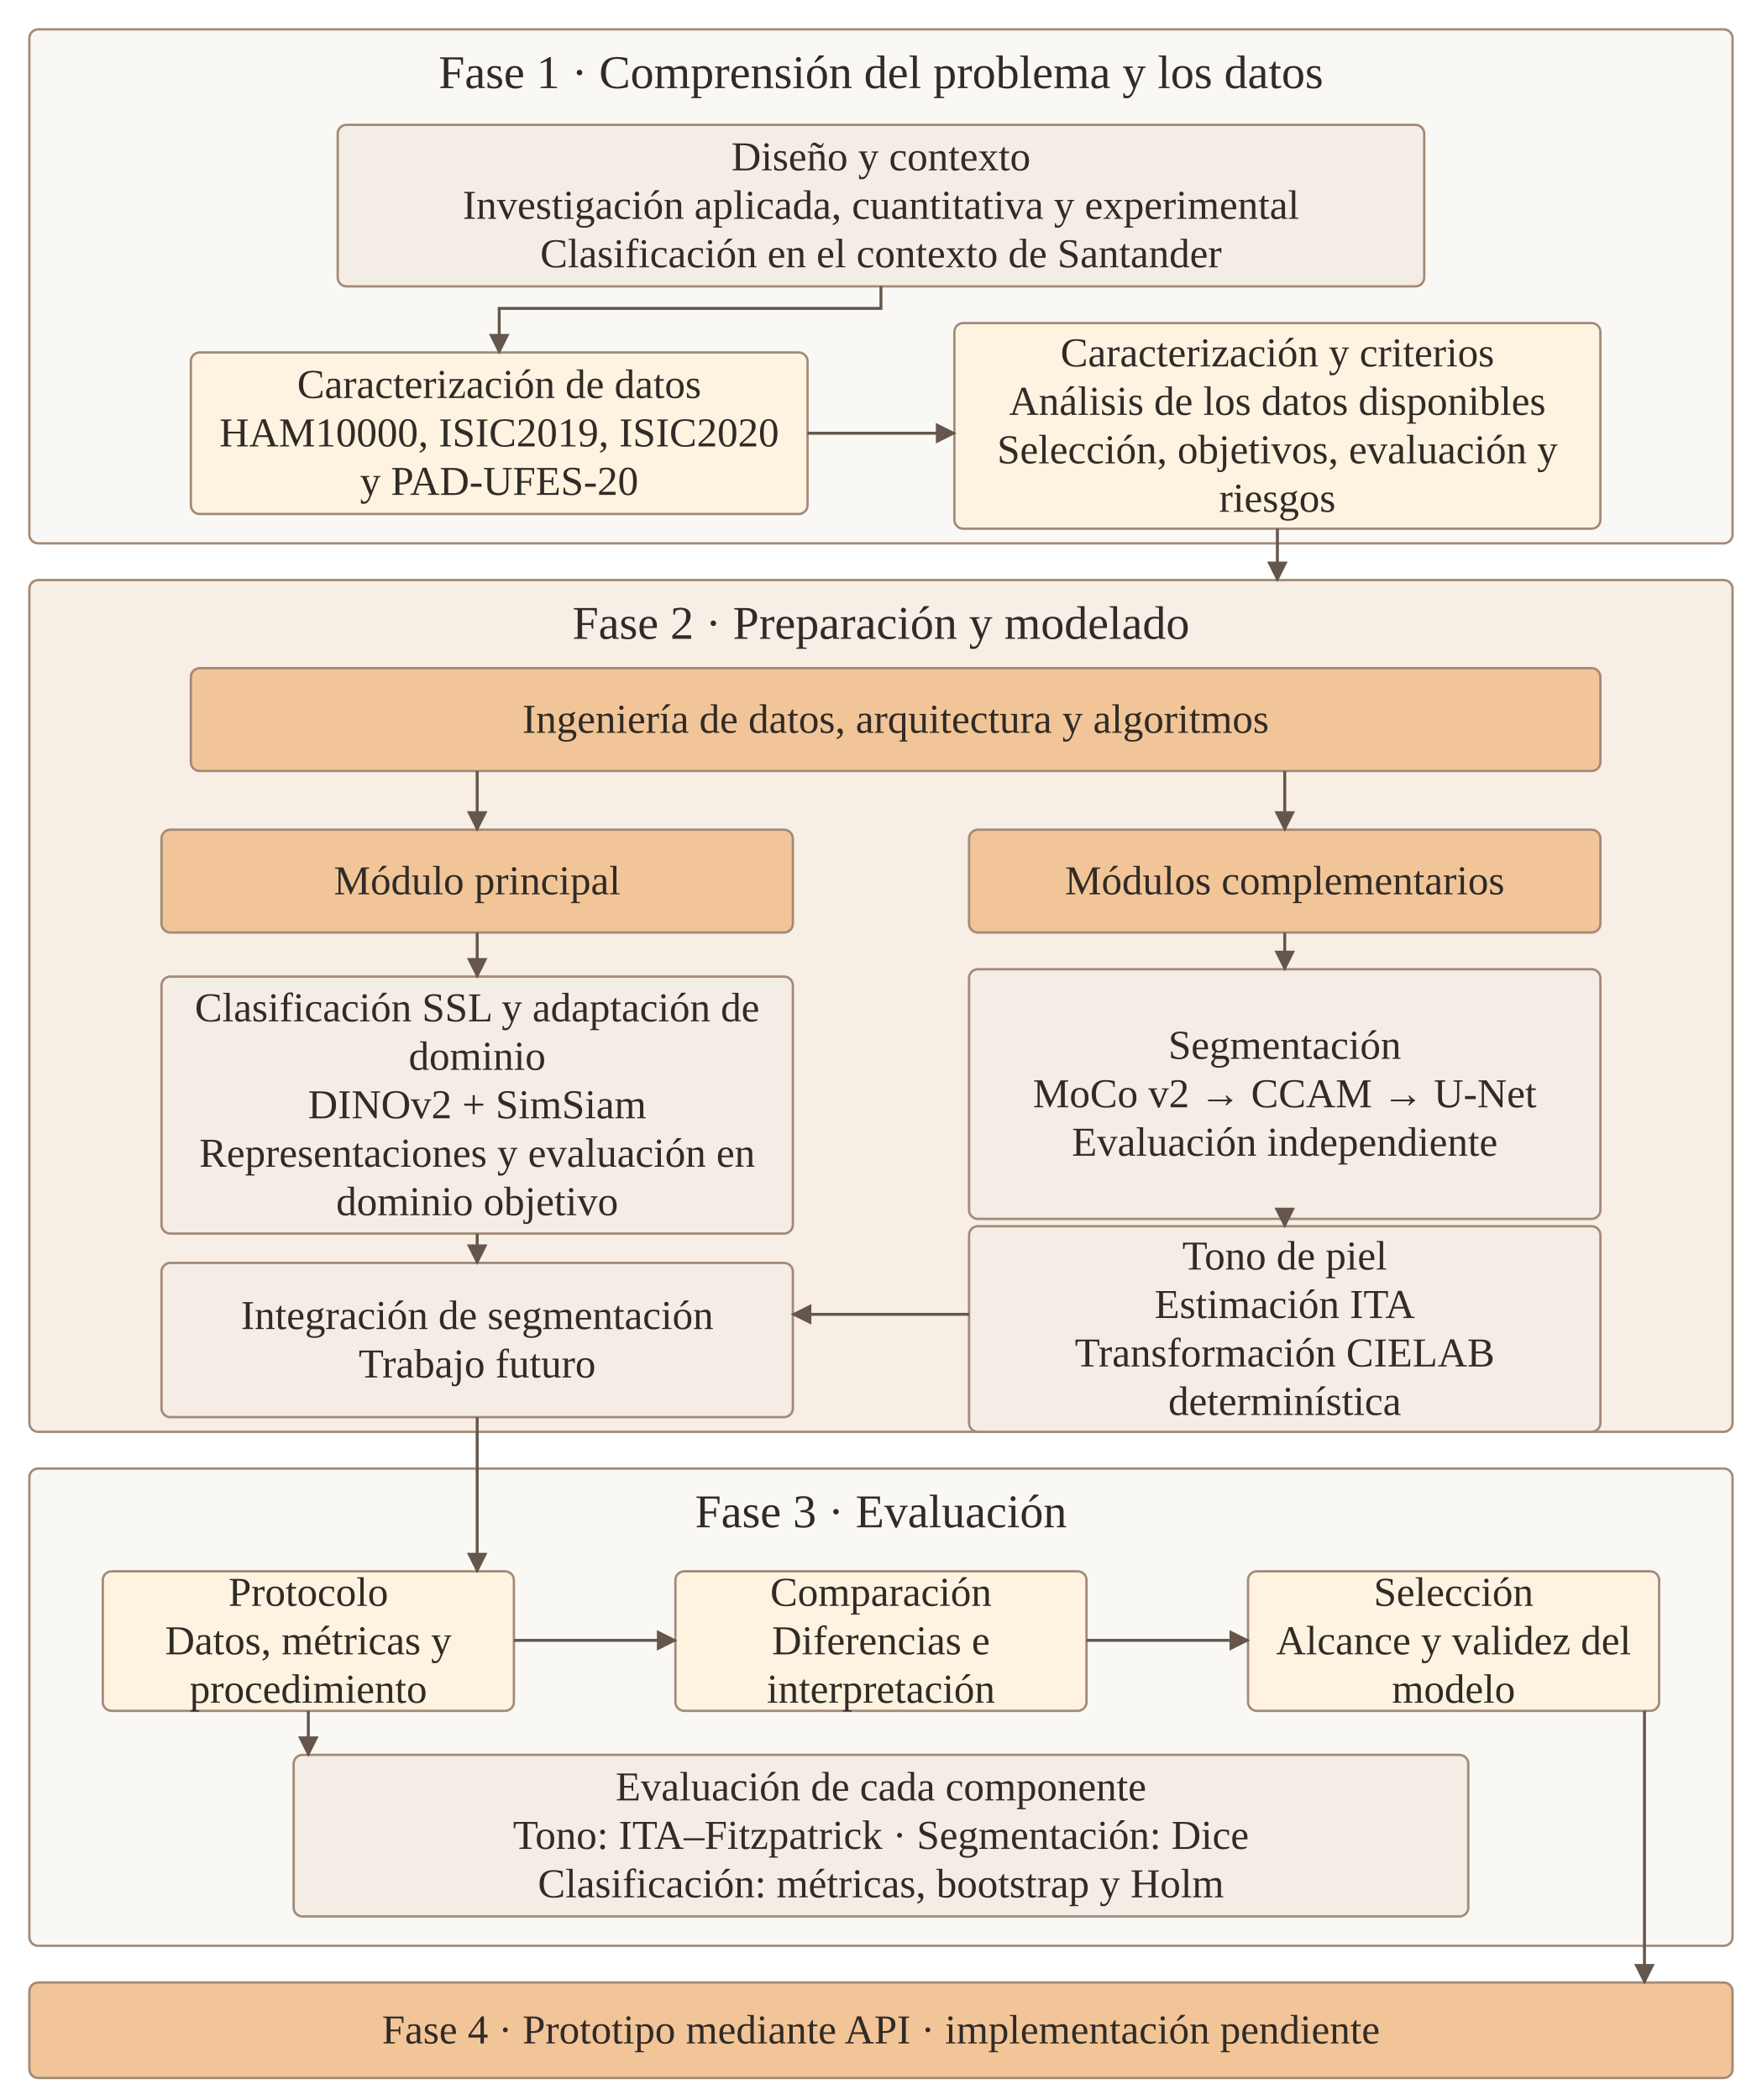
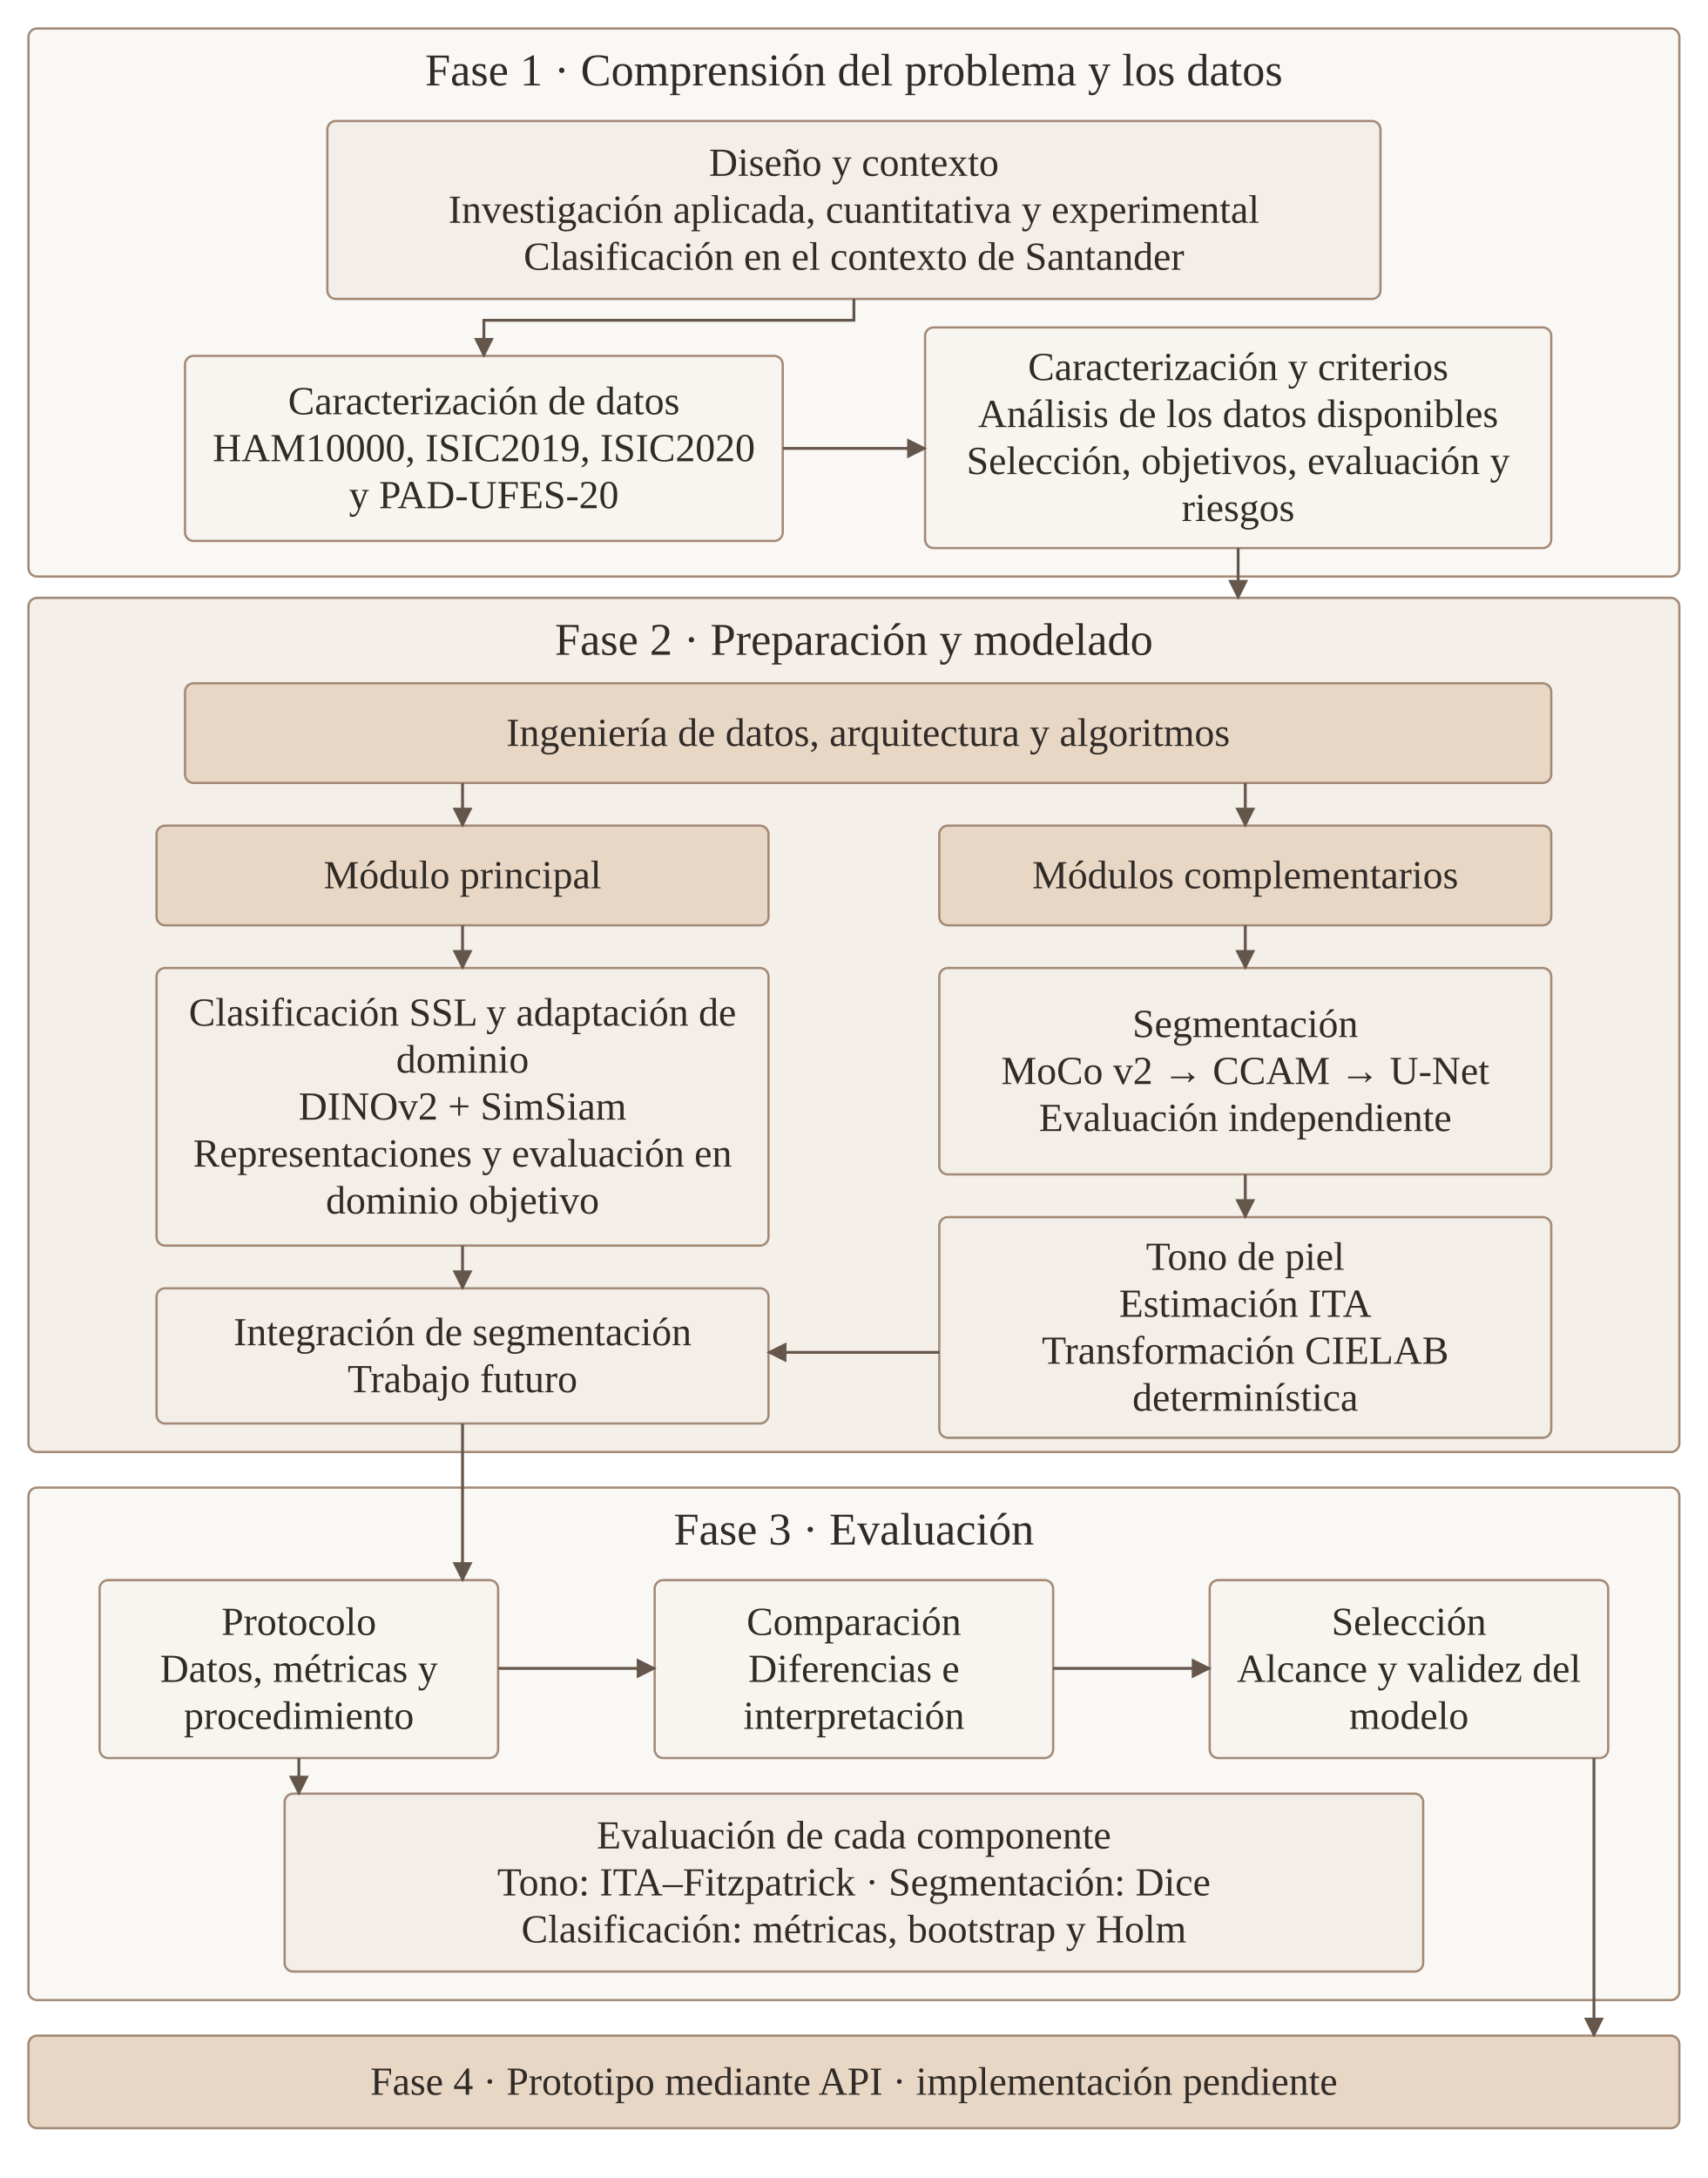
- <svg xmlns="http://www.w3.org/2000/svg" width="1200" height="1430" viewBox="0 0 1200 1430">
+ <svg xmlns="http://www.w3.org/2000/svg" width="1200" height="1530" viewBox="0 0 1200 1530">
  <defs>
    <marker id="a" refX="9" refY="5" viewBox="0 0 10 10" markerWidth="7" markerHeight="7" orient="auto">
      <path d="M0 0L10 5L0 10" fill="#65564b" />
    </marker>
  </defs>
-   <rect width="1200" height="1430" fill="white" />
+   <rect width="1200" height="1530" fill="white" />
  <style>text{font-family:"Times New Roman","Nimbus Roman",serif;font-weight:400;fill:#302b27}</style>
-   <rect x="20" y="20" width="1160" height="350" rx="6" fill="#FAF8F5" stroke="#a38a77" stroke-width="1.6" />
+   <rect x="20" y="20" width="1160" height="385" rx="6" fill="#FAF8F5" stroke="#a38a77" stroke-width="1.6" />
  <text x="600" y="60" text-anchor="middle" font-size="32" style="fill:#302b27">Fase 1 · Comprensión del problema y los datos</text>
-   <rect x="230" y="85" width="740" height="110" rx="6" fill="#F4EDE6" stroke="#a38a77" stroke-width="1.6" />
-   <text x="600.0" y="116.0" text-anchor="middle" font-size="28" style="fill:#302b27">Diseño y contexto</text>
-   <text x="600.0" y="149.0" text-anchor="middle" font-size="28" style="fill:#302b27">Investigación aplicada, cuantitativa y experimental</text>
-   <text x="600.0" y="182.0" text-anchor="middle" font-size="28" style="fill:#302b27">Clasificación en el contexto de Santander</text>
-   <rect x="130" y="240" width="420" height="110" rx="6" fill="#FEF3E0" stroke="#a38a77" stroke-width="1.6" />
-   <text x="340.0" y="271.0" text-anchor="middle" font-size="28" style="fill:#302b27">Caracterización de datos</text>
-   <text x="340.0" y="304.0" text-anchor="middle" font-size="28" style="fill:#302b27">HAM10000, ISIC2019, ISIC2020</text>
-   <text x="340.0" y="337.0" text-anchor="middle" font-size="28" style="fill:#302b27">y PAD-UFES-20</text>
-   <rect x="650" y="220" width="440" height="140" rx="6" fill="#FEF3E0" stroke="#a38a77" stroke-width="1.6" />
-   <text x="870.0" y="249.5" text-anchor="middle" font-size="28" style="fill:#302b27">Caracterización y criterios</text>
-   <text x="870.0" y="282.5" text-anchor="middle" font-size="28" style="fill:#302b27">Análisis de los datos disponibles</text>
-   <text x="870.0" y="315.5" text-anchor="middle" font-size="28" style="fill:#302b27">Selección, objetivos, evaluación y</text>
-   <text x="870.0" y="348.5" text-anchor="middle" font-size="28" style="fill:#302b27">riesgos</text>
-   <path d="M600 195 V210 H340 V240" fill="none" stroke="#65564b" stroke-width="2" marker-end="url(#a)" />
-   <path d="M550 295 H650" fill="none" stroke="#65564b" stroke-width="2" marker-end="url(#a)" />
-   <rect x="20" y="395" width="1160" height="580" rx="6" fill="#F7EEE6" stroke="#a38a77" stroke-width="1.6" />
-   <text x="600" y="435" text-anchor="middle" font-size="32" style="fill:#302b27">Fase 2 · Preparación y modelado</text>
-   <rect x="130" y="455" width="960" height="70" rx="6" fill="#F2C598" stroke="#a38a77" stroke-width="1.6" />
-   <text x="610.0" y="499.0" text-anchor="middle" font-size="28" style="fill:#302b27">Ingeniería de datos, arquitectura y algoritmos</text>
-   <path d="M870 360 V395" fill="none" stroke="#65564b" stroke-width="2" marker-end="url(#a)" />
-   <rect x="110" y="565" width="430" height="70" rx="6" fill="#F2C598" stroke="#a38a77" stroke-width="1.6" />
-   <text x="325.0" y="609.0" text-anchor="middle" font-size="28" style="fill:#302b27">Módulo principal</text>
-   <rect x="660" y="565" width="430" height="70" rx="6" fill="#F2C598" stroke="#a38a77" stroke-width="1.6" />
-   <text x="875.0" y="609.0" text-anchor="middle" font-size="28" style="fill:#302b27">Módulos complementarios</text>
-   <rect x="110" y="665" width="430" height="175" rx="6" fill="#F4EDE6" stroke="#a38a77" stroke-width="1.6" />
-   <text x="325.0" y="695.5" text-anchor="middle" font-size="28" style="fill:#302b27">Clasificación SSL y adaptación de</text>
-   <text x="325.0" y="728.5" text-anchor="middle" font-size="28" style="fill:#302b27">dominio</text>
-   <text x="325.0" y="761.5" text-anchor="middle" font-size="28" style="fill:#302b27">DINOv2 + SimSiam</text>
-   <text x="325.0" y="794.5" text-anchor="middle" font-size="28" style="fill:#302b27">Representaciones y evaluación en</text>
-   <text x="325.0" y="827.5" text-anchor="middle" font-size="28" style="fill:#302b27">dominio objetivo</text>
-   <rect x="660" y="660" width="430" height="170" rx="6" fill="#F4EDE6" stroke="#a38a77" stroke-width="1.6" />
-   <text x="875.0" y="721.0" text-anchor="middle" font-size="28" style="fill:#302b27">Segmentación</text>
-   <text x="875.0" y="754.0" text-anchor="middle" font-size="28" style="fill:#302b27">MoCo v2 → CCAM → U-Net</text>
-   <text x="875.0" y="787.0" text-anchor="middle" font-size="28" style="fill:#302b27">Evaluación independiente</text>
-   <rect x="660" y="835" width="430" height="140" rx="6" fill="#F4EDE6" stroke="#a38a77" stroke-width="1.6" />
-   <text x="875.0" y="864.5" text-anchor="middle" font-size="28" style="fill:#302b27">Tono de piel</text>
-   <text x="875.0" y="897.5" text-anchor="middle" font-size="28" style="fill:#302b27">Estimación ITA</text>
-   <text x="875.0" y="930.5" text-anchor="middle" font-size="28" style="fill:#302b27">Transformación CIELAB</text>
-   <text x="875.0" y="963.5" text-anchor="middle" font-size="28" style="fill:#302b27">determinística</text>
-   <rect x="110" y="860" width="430" height="105" rx="6" fill="#F4EDE6" stroke="#a38a77" stroke-width="1.6" />
-   <text x="325.0" y="905.0" text-anchor="middle" font-size="28" style="fill:#302b27">Integración de segmentación</text>
-   <text x="325.0" y="938.0" text-anchor="middle" font-size="28" style="fill:#302b27">Trabajo futuro</text>
-   <path d="M325 525 V565" fill="none" stroke="#65564b" stroke-width="2" marker-end="url(#a)" />
-   <path d="M875 525 V565" fill="none" stroke="#65564b" stroke-width="2" marker-end="url(#a)" />
-   <path d="M325 635 V665" fill="none" stroke="#65564b" stroke-width="2" marker-end="url(#a)" />
-   <path d="M875 635 V660" fill="none" stroke="#65564b" stroke-width="2" marker-end="url(#a)" />
-   <path d="M875 830 V835" fill="none" stroke="#65564b" stroke-width="2" marker-end="url(#a)" />
-   <path d="M325 840 V860" fill="none" stroke="#65564b" stroke-width="2" marker-end="url(#a)" />
-   <path d="M660 895 H540" fill="none" stroke="#65564b" stroke-width="2" marker-end="url(#a)" />
-   <rect x="20" y="1000" width="1160" height="325" rx="6" fill="#FAF8F5" stroke="#a38a77" stroke-width="1.6" />
-   <text x="600" y="1040" text-anchor="middle" font-size="32" style="fill:#302b27">Fase 3 · Evaluación</text>
-   <rect x="70" y="1070" width="280" height="95" rx="6" fill="#FEF3E0" stroke="#a38a77" stroke-width="1.6" />
-   <text x="210.0" y="1093.5" text-anchor="middle" font-size="28" style="fill:#302b27">Protocolo</text>
-   <text x="210.0" y="1126.5" text-anchor="middle" font-size="28" style="fill:#302b27">Datos, métricas y</text>
-   <text x="210.0" y="1159.5" text-anchor="middle" font-size="28" style="fill:#302b27">procedimiento</text>
-   <rect x="460" y="1070" width="280" height="95" rx="6" fill="#FEF3E0" stroke="#a38a77" stroke-width="1.6" />
-   <text x="600.0" y="1093.5" text-anchor="middle" font-size="28" style="fill:#302b27">Comparación</text>
-   <text x="600.0" y="1126.5" text-anchor="middle" font-size="28" style="fill:#302b27">Diferencias e</text>
-   <text x="600.0" y="1159.5" text-anchor="middle" font-size="28" style="fill:#302b27">interpretación</text>
-   <rect x="850" y="1070" width="280" height="95" rx="6" fill="#FEF3E0" stroke="#a38a77" stroke-width="1.6" />
-   <text x="990.0" y="1093.5" text-anchor="middle" font-size="28" style="fill:#302b27">Selección</text>
-   <text x="990.0" y="1126.5" text-anchor="middle" font-size="28" style="fill:#302b27">Alcance y validez del</text>
-   <text x="990.0" y="1159.5" text-anchor="middle" font-size="28" style="fill:#302b27">modelo</text>
-   <path d="M325 965 V1070" fill="none" stroke="#65564b" stroke-width="2" marker-end="url(#a)" />
-   <path d="M350 1117 H460" fill="none" stroke="#65564b" stroke-width="2" marker-end="url(#a)" />
-   <path d="M740 1117 H850" fill="none" stroke="#65564b" stroke-width="2" marker-end="url(#a)" />
-   <rect x="200" y="1195" width="800" height="110" rx="6" fill="#F4EDE6" stroke="#a38a77" stroke-width="1.6" />
-   <text x="600.0" y="1226.0" text-anchor="middle" font-size="28" style="fill:#302b27">Evaluación de cada componente</text>
-   <text x="600.0" y="1259.0" text-anchor="middle" font-size="28" style="fill:#302b27">Tono: ITA–Fitzpatrick · Segmentación: Dice</text>
-   <text x="600.0" y="1292.0" text-anchor="middle" font-size="28" style="fill:#302b27">Clasificación: métricas, bootstrap y Holm</text>
-   <path d="M210 1165 V1195" fill="none" stroke="#65564b" stroke-width="2" marker-end="url(#a)" />
-   <rect x="20" y="1350" width="1160" height="65" rx="6" fill="#F2C598" stroke="#a38a77" stroke-width="1.6" />
-   <text x="600.0" y="1391.5" text-anchor="middle" font-size="28" style="fill:#302b27">Fase 4 · Prototipo mediante API · implementación pendiente</text>
-   <path d="M1120 1165 V1350" fill="none" stroke="#65564b" stroke-width="2" marker-end="url(#a)" />
+   <rect x="230" y="85" width="740" height="125" rx="6" fill="#F3EEE8" stroke="#a38a77" stroke-width="1.6" />
+   <text x="600.0" y="123.5" text-anchor="middle" font-size="28" style="fill:#302b27">Diseño y contexto</text>
+   <text x="600.0" y="156.5" text-anchor="middle" font-size="28" style="fill:#302b27">Investigación aplicada, cuantitativa y experimental</text>
+   <text x="600.0" y="189.5" text-anchor="middle" font-size="28" style="fill:#302b27">Clasificación en el contexto de Santander</text>
+   <rect x="130" y="250" width="420" height="130" rx="6" fill="#F8F5F0" stroke="#a38a77" stroke-width="1.6" />
+   <text x="340.0" y="291.0" text-anchor="middle" font-size="28" style="fill:#302b27">Caracterización de datos</text>
+   <text x="340.0" y="324.0" text-anchor="middle" font-size="28" style="fill:#302b27">HAM10000, ISIC2019, ISIC2020</text>
+   <text x="340.0" y="357.0" text-anchor="middle" font-size="28" style="fill:#302b27">y PAD-UFES-20</text>
+   <rect x="650" y="230" width="440" height="155" rx="6" fill="#F8F5F0" stroke="#a38a77" stroke-width="1.6" />
+   <text x="870.0" y="267.0" text-anchor="middle" font-size="28" style="fill:#302b27">Caracterización y criterios</text>
+   <text x="870.0" y="300.0" text-anchor="middle" font-size="28" style="fill:#302b27">Análisis de los datos disponibles</text>
+   <text x="870.0" y="333.0" text-anchor="middle" font-size="28" style="fill:#302b27">Selección, objetivos, evaluación y</text>
+   <text x="870.0" y="366.0" text-anchor="middle" font-size="28" style="fill:#302b27">riesgos</text>
+   <path d="M600 210 V225 H340 V250" fill="none" stroke="#65564b" stroke-width="2" marker-end="url(#a)" />
+   <path d="M550 315 H650" fill="none" stroke="#65564b" stroke-width="2" marker-end="url(#a)" />
+   <rect x="20" y="420" width="1160" height="600" rx="6" fill="#F4EFE9" stroke="#a38a77" stroke-width="1.6" />
+   <text x="600" y="460" text-anchor="middle" font-size="32" style="fill:#302b27">Fase 2 · Preparación y modelado</text>
+   <rect x="130" y="480" width="960" height="70" rx="6" fill="#E8D7C5" stroke="#a38a77" stroke-width="1.6" />
+   <text x="610.0" y="524.0" text-anchor="middle" font-size="28" style="fill:#302b27">Ingeniería de datos, arquitectura y algoritmos</text>
+   <path d="M870 385 V420" fill="none" stroke="#65564b" stroke-width="2" marker-end="url(#a)" />
+   <rect x="110" y="580" width="430" height="70" rx="6" fill="#E8D7C5" stroke="#a38a77" stroke-width="1.6" />
+   <text x="325.0" y="624.0" text-anchor="middle" font-size="28" style="fill:#302b27">Módulo principal</text>
+   <rect x="660" y="580" width="430" height="70" rx="6" fill="#E8D7C5" stroke="#a38a77" stroke-width="1.6" />
+   <text x="875.0" y="624.0" text-anchor="middle" font-size="28" style="fill:#302b27">Módulos complementarios</text>
+   <rect x="110" y="680" width="430" height="195" rx="6" fill="#F3EEE8" stroke="#a38a77" stroke-width="1.6" />
+   <text x="325.0" y="720.5" text-anchor="middle" font-size="28" style="fill:#302b27">Clasificación SSL y adaptación de</text>
+   <text x="325.0" y="753.5" text-anchor="middle" font-size="28" style="fill:#302b27">dominio</text>
+   <text x="325.0" y="786.5" text-anchor="middle" font-size="28" style="fill:#302b27">DINOv2 + SimSiam</text>
+   <text x="325.0" y="819.5" text-anchor="middle" font-size="28" style="fill:#302b27">Representaciones y evaluación en</text>
+   <text x="325.0" y="852.5" text-anchor="middle" font-size="28" style="fill:#302b27">dominio objetivo</text>
+   <rect x="660" y="680" width="430" height="145" rx="6" fill="#F3EEE8" stroke="#a38a77" stroke-width="1.6" />
+   <text x="875.0" y="728.5" text-anchor="middle" font-size="28" style="fill:#302b27">Segmentación</text>
+   <text x="875.0" y="761.5" text-anchor="middle" font-size="28" style="fill:#302b27">MoCo v2 → CCAM → U-Net</text>
+   <text x="875.0" y="794.5" text-anchor="middle" font-size="28" style="fill:#302b27">Evaluación independiente</text>
+   <rect x="660" y="855" width="430" height="155" rx="6" fill="#F3EEE8" stroke="#a38a77" stroke-width="1.6" />
+   <text x="875.0" y="892.0" text-anchor="middle" font-size="28" style="fill:#302b27">Tono de piel</text>
+   <text x="875.0" y="925.0" text-anchor="middle" font-size="28" style="fill:#302b27">Estimación ITA</text>
+   <text x="875.0" y="958.0" text-anchor="middle" font-size="28" style="fill:#302b27">Transformación CIELAB</text>
+   <text x="875.0" y="991.0" text-anchor="middle" font-size="28" style="fill:#302b27">determinística</text>
+   <rect x="110" y="905" width="430" height="95" rx="6" fill="#F3EEE8" stroke="#a38a77" stroke-width="1.6" />
+   <text x="325.0" y="945.0" text-anchor="middle" font-size="28" style="fill:#302b27">Integración de segmentación</text>
+   <text x="325.0" y="978.0" text-anchor="middle" font-size="28" style="fill:#302b27">Trabajo futuro</text>
+   <path d="M325 550 V580" fill="none" stroke="#65564b" stroke-width="2" marker-end="url(#a)" />
+   <path d="M875 550 V580" fill="none" stroke="#65564b" stroke-width="2" marker-end="url(#a)" />
+   <path d="M325 650 V680" fill="none" stroke="#65564b" stroke-width="2" marker-end="url(#a)" />
+   <path d="M875 650 V680" fill="none" stroke="#65564b" stroke-width="2" marker-end="url(#a)" />
+   <path d="M875 825 V855" fill="none" stroke="#65564b" stroke-width="2" marker-end="url(#a)" />
+   <path d="M325 875 V905" fill="none" stroke="#65564b" stroke-width="2" marker-end="url(#a)" />
+   <path d="M660 950 H540" fill="none" stroke="#65564b" stroke-width="2" marker-end="url(#a)" />
+   <rect x="20" y="1045" width="1160" height="360" rx="6" fill="#FAF8F5" stroke="#a38a77" stroke-width="1.6" />
+   <text x="600" y="1085" text-anchor="middle" font-size="32" style="fill:#302b27">Fase 3 · Evaluación</text>
+   <rect x="70" y="1110" width="280" height="125" rx="6" fill="#F8F5F0" stroke="#a38a77" stroke-width="1.6" />
+   <text x="210.0" y="1148.5" text-anchor="middle" font-size="28" style="fill:#302b27">Protocolo</text>
+   <text x="210.0" y="1181.5" text-anchor="middle" font-size="28" style="fill:#302b27">Datos, métricas y</text>
+   <text x="210.0" y="1214.5" text-anchor="middle" font-size="28" style="fill:#302b27">procedimiento</text>
+   <rect x="460" y="1110" width="280" height="125" rx="6" fill="#F8F5F0" stroke="#a38a77" stroke-width="1.6" />
+   <text x="600.0" y="1148.5" text-anchor="middle" font-size="28" style="fill:#302b27">Comparación</text>
+   <text x="600.0" y="1181.5" text-anchor="middle" font-size="28" style="fill:#302b27">Diferencias e</text>
+   <text x="600.0" y="1214.5" text-anchor="middle" font-size="28" style="fill:#302b27">interpretación</text>
+   <rect x="850" y="1110" width="280" height="125" rx="6" fill="#F8F5F0" stroke="#a38a77" stroke-width="1.6" />
+   <text x="990.0" y="1148.5" text-anchor="middle" font-size="28" style="fill:#302b27">Selección</text>
+   <text x="990.0" y="1181.5" text-anchor="middle" font-size="28" style="fill:#302b27">Alcance y validez del</text>
+   <text x="990.0" y="1214.5" text-anchor="middle" font-size="28" style="fill:#302b27">modelo</text>
+   <path d="M325 1000 V1110" fill="none" stroke="#65564b" stroke-width="2" marker-end="url(#a)" />
+   <path d="M350 1172 H460" fill="none" stroke="#65564b" stroke-width="2" marker-end="url(#a)" />
+   <path d="M740 1172 H850" fill="none" stroke="#65564b" stroke-width="2" marker-end="url(#a)" />
+   <rect x="200" y="1260" width="800" height="125" rx="6" fill="#F3EEE8" stroke="#a38a77" stroke-width="1.6" />
+   <text x="600.0" y="1298.5" text-anchor="middle" font-size="28" style="fill:#302b27">Evaluación de cada componente</text>
+   <text x="600.0" y="1331.5" text-anchor="middle" font-size="28" style="fill:#302b27">Tono: ITA–Fitzpatrick · Segmentación: Dice</text>
+   <text x="600.0" y="1364.5" text-anchor="middle" font-size="28" style="fill:#302b27">Clasificación: métricas, bootstrap y Holm</text>
+   <path d="M210 1235 V1260" fill="none" stroke="#65564b" stroke-width="2" marker-end="url(#a)" />
+   <rect x="20" y="1430" width="1160" height="65" rx="6" fill="#E8D7C5" stroke="#a38a77" stroke-width="1.6" />
+   <text x="600.0" y="1471.5" text-anchor="middle" font-size="28" style="fill:#302b27">Fase 4 · Prototipo mediante API · implementación pendiente</text>
+   <path d="M1120 1235 V1430" fill="none" stroke="#65564b" stroke-width="2" marker-end="url(#a)" />
</svg>
